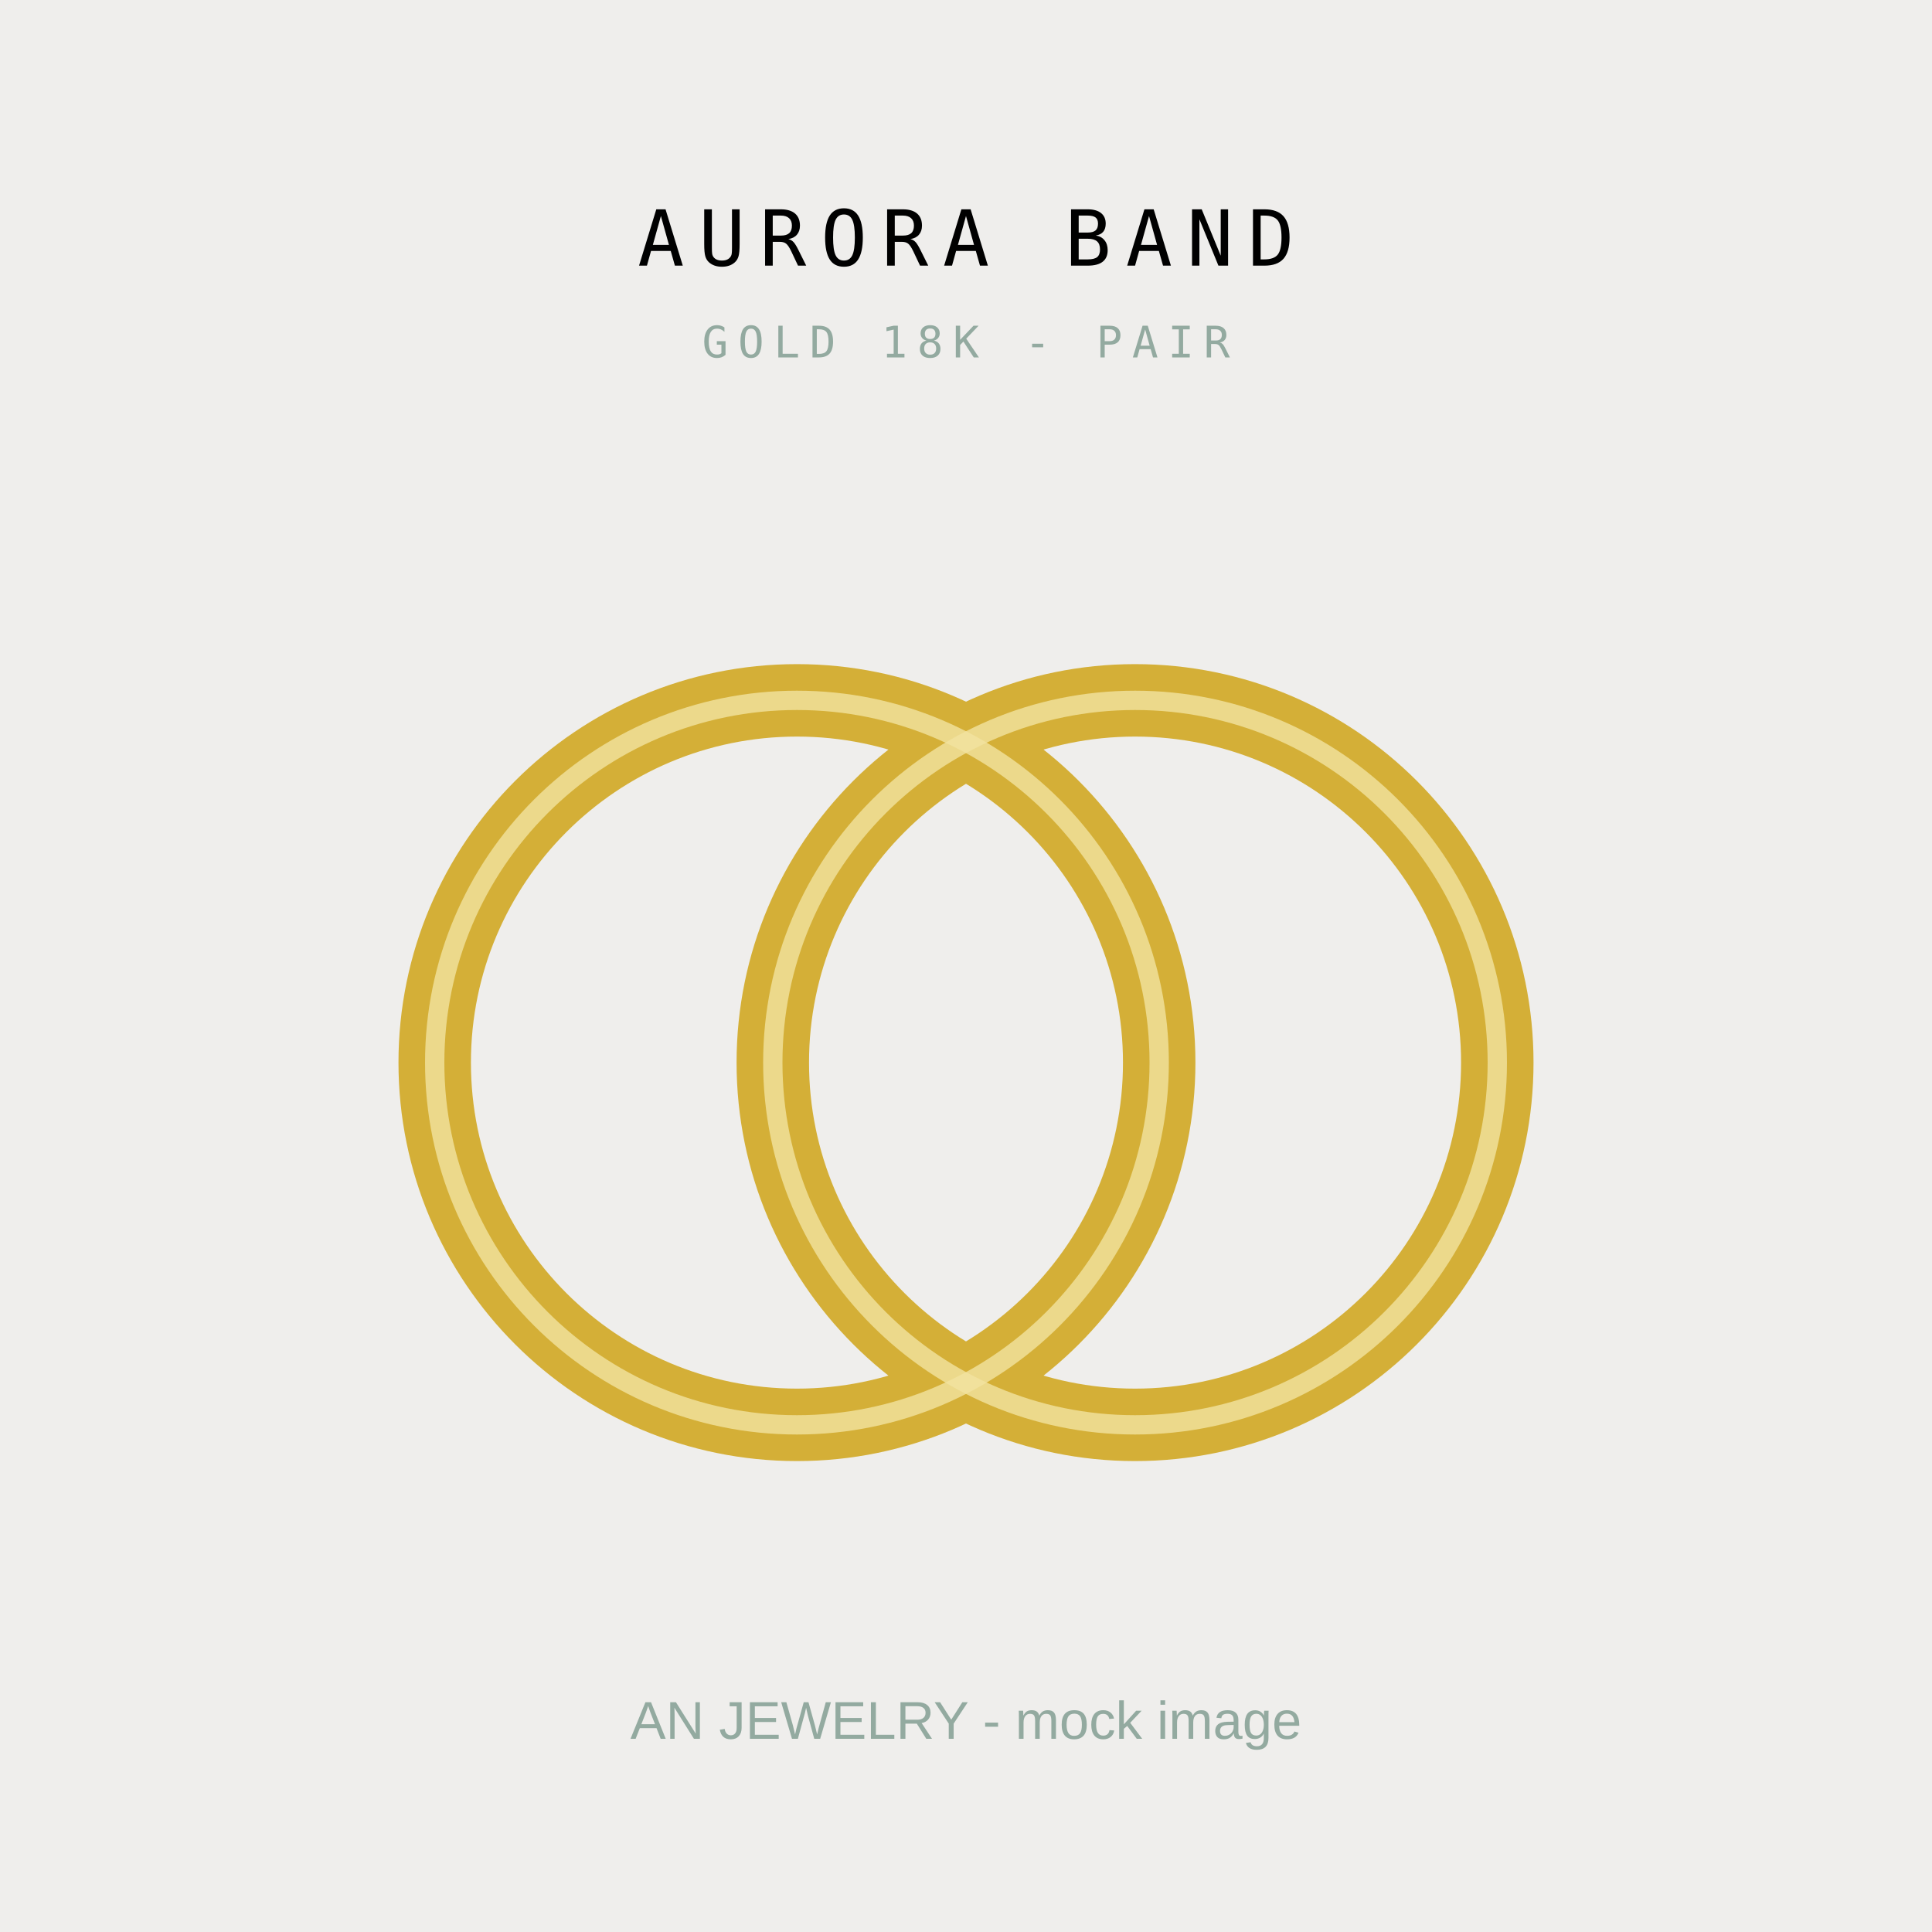
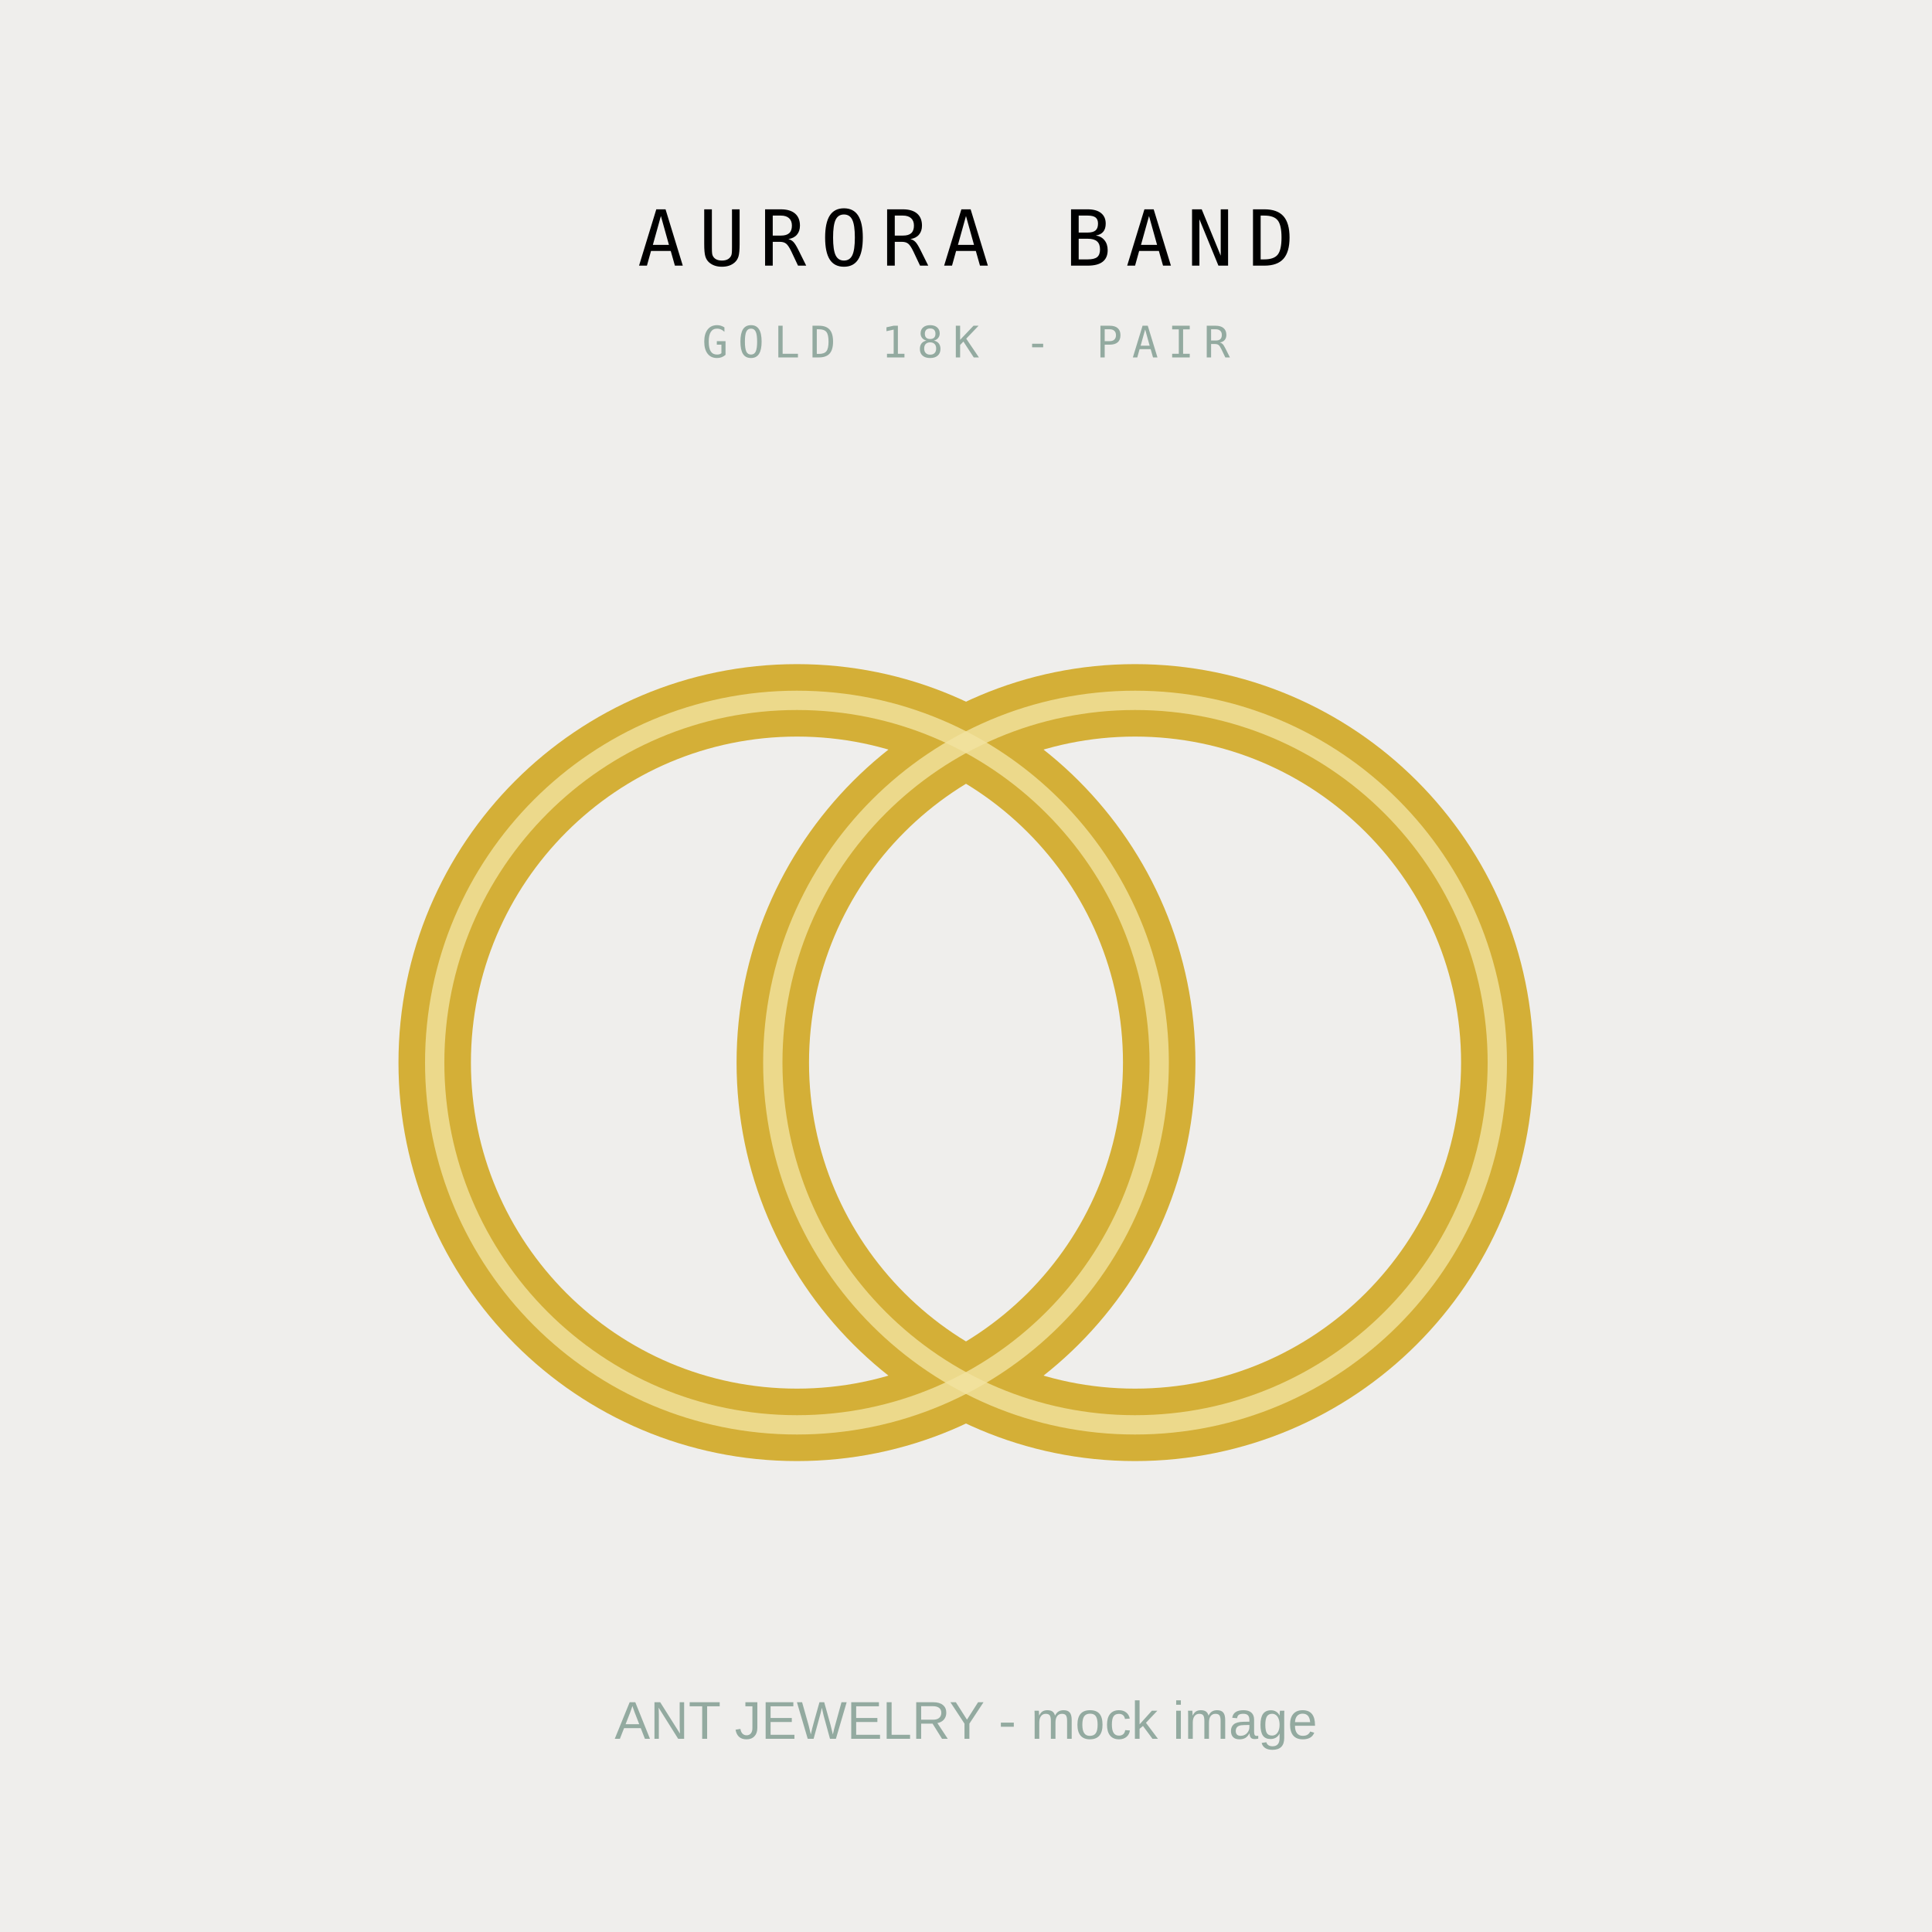
<svg xmlns="http://www.w3.org/2000/svg" viewBox="0 0 800 800" role="img" aria-label="Aurora Band gold pair mock image">
  <rect width="800" height="800" fill="#EFEEEC" />
  <text x="400" y="110" text-anchor="middle" font-family="monospace" font-size="32" letter-spacing="6" fill="#000">AURORA BAND</text>
  <text x="400" y="148" text-anchor="middle" font-family="monospace" font-size="18" letter-spacing="4" fill="#93AAA0">GOLD 18K - PAIR</text>
  <circle cx="330" cy="440" r="150" fill="none" stroke="#D4AF37" stroke-width="30" />
  <circle cx="470" cy="440" r="150" fill="none" stroke="#D4AF37" stroke-width="30" />
  <circle cx="330" cy="440" r="150" fill="none" stroke="#F2E3A0" stroke-width="8" opacity="0.8" />
  <circle cx="470" cy="440" r="150" fill="none" stroke="#F2E3A0" stroke-width="8" opacity="0.8" />
-   <text x="400" y="720" text-anchor="middle" font-family="Arial, sans-serif" font-size="22" fill="#93AAA0">AN JEWELRY - mock image</text>
+   <text x="400" y="720" text-anchor="middle" font-family="Arial, sans-serif" font-size="22" fill="#93AAA0">ANT JEWELRY - mock image</text>
</svg>
